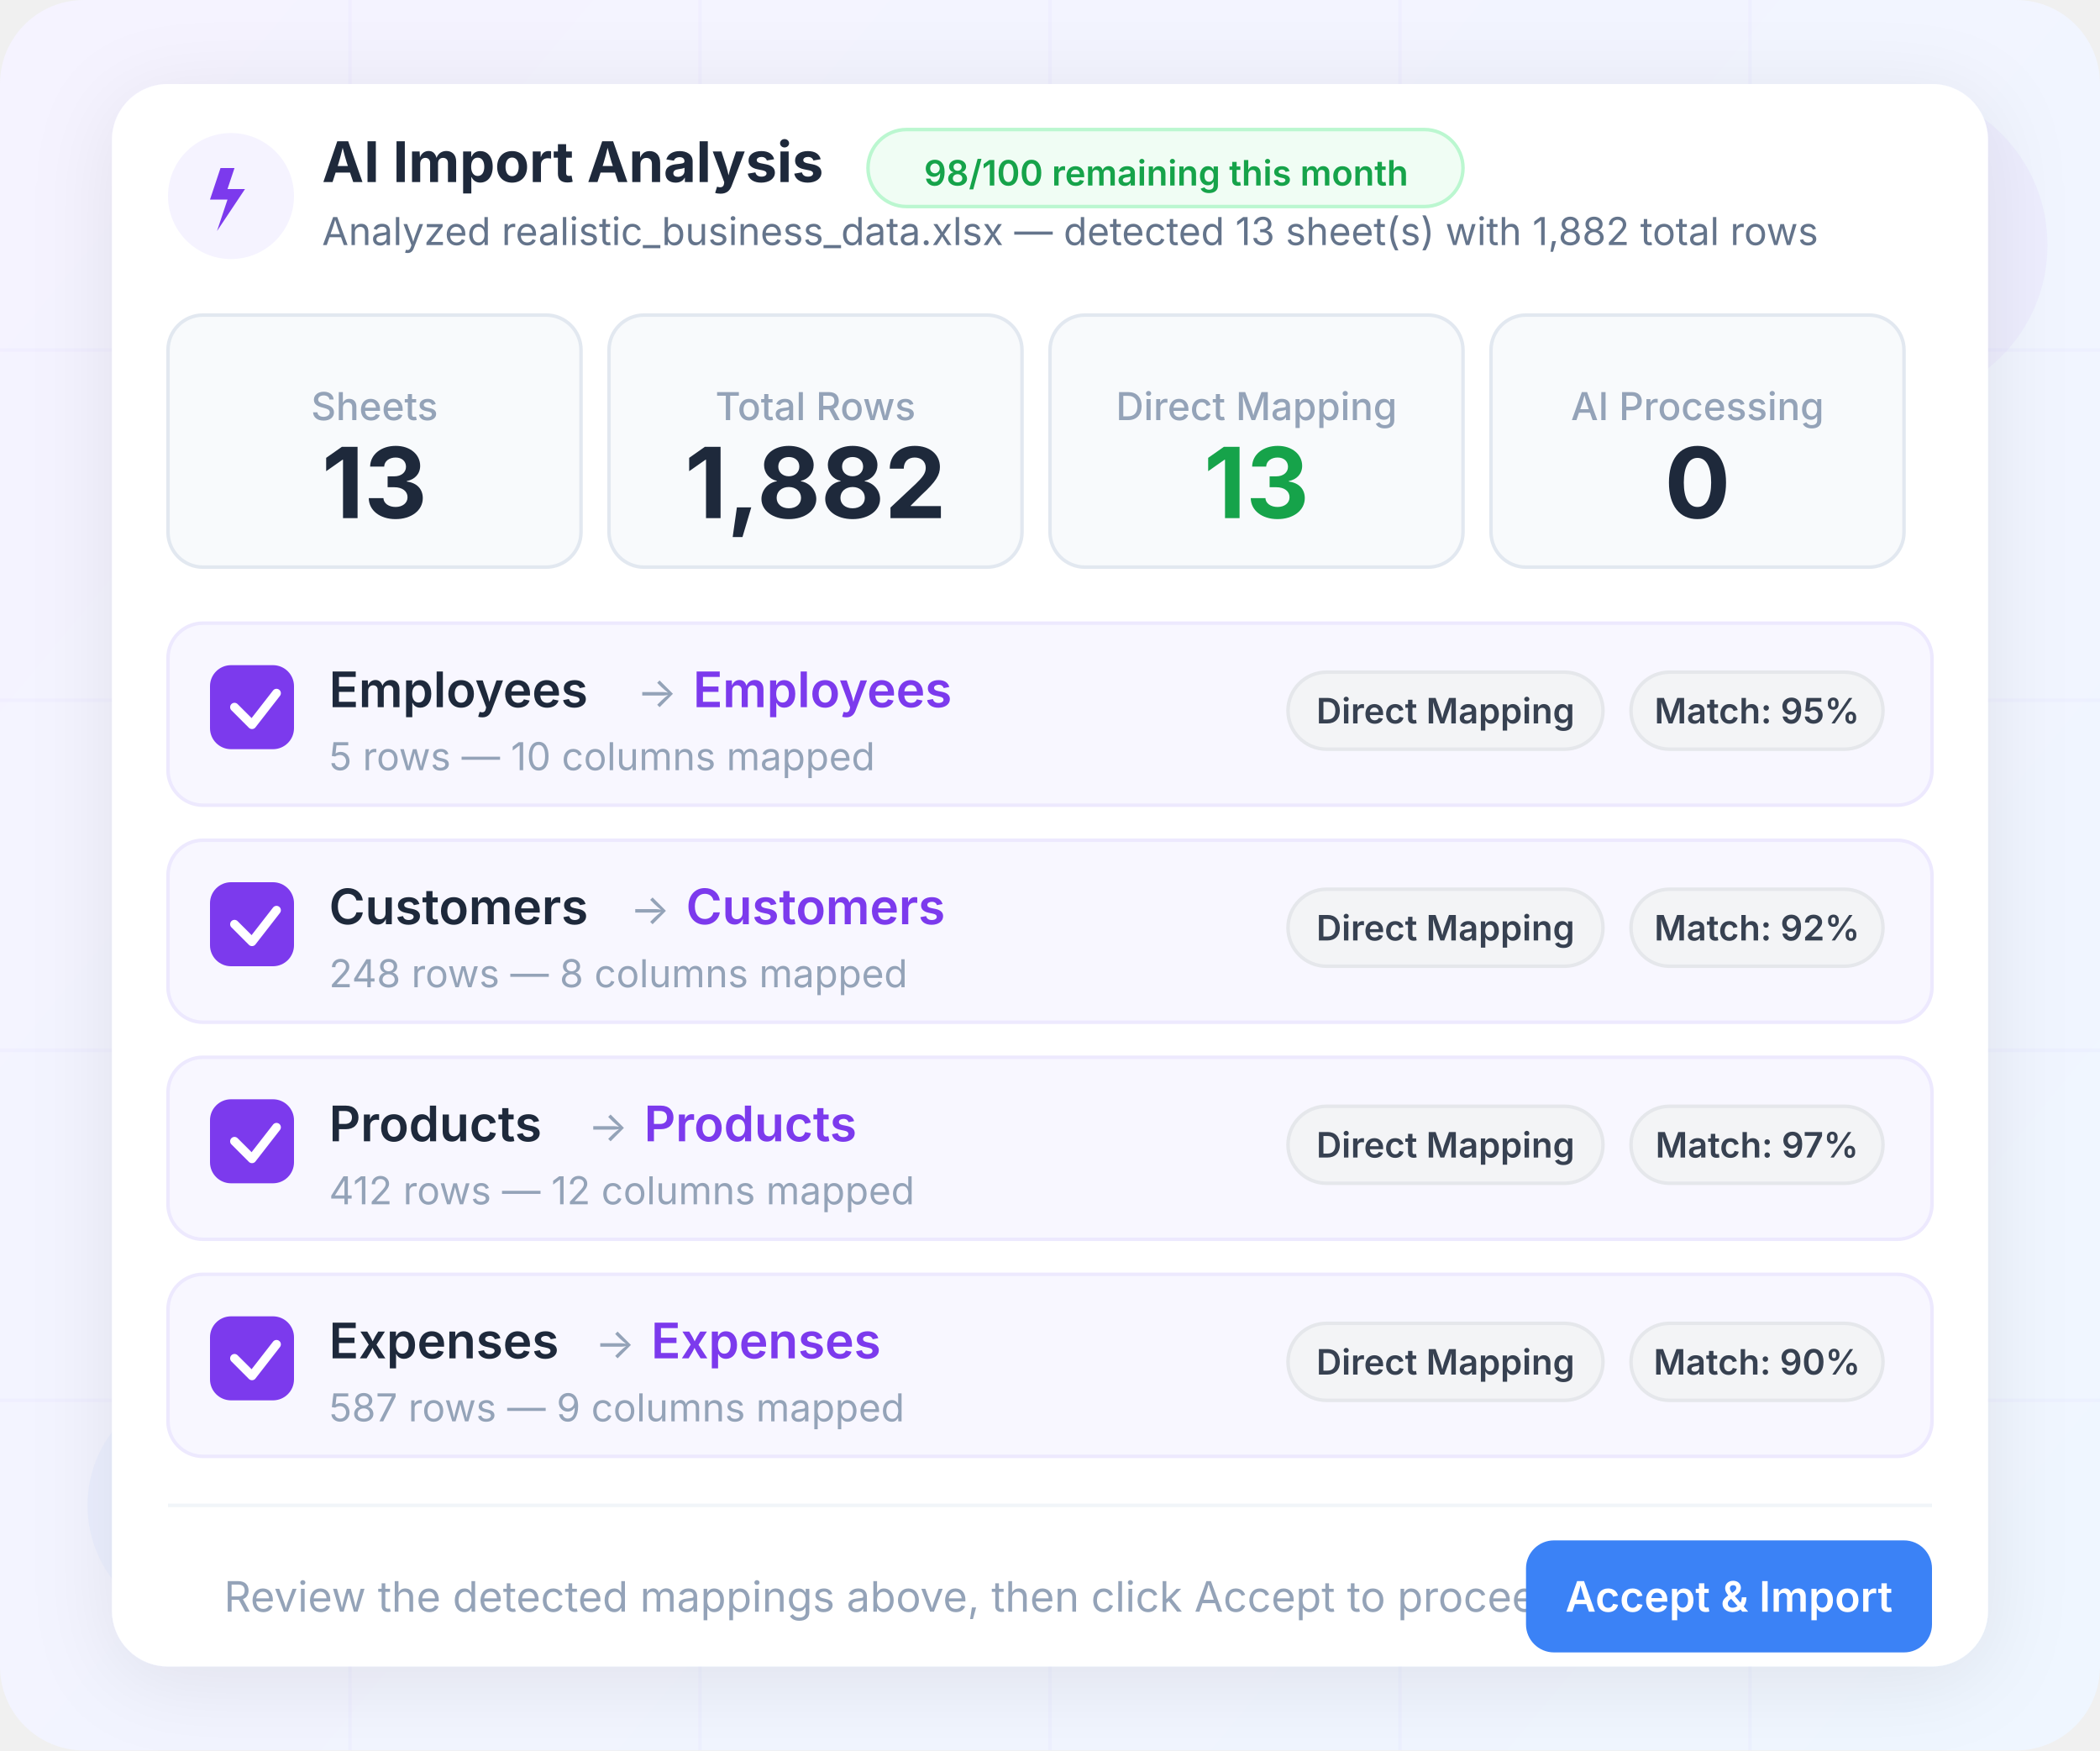
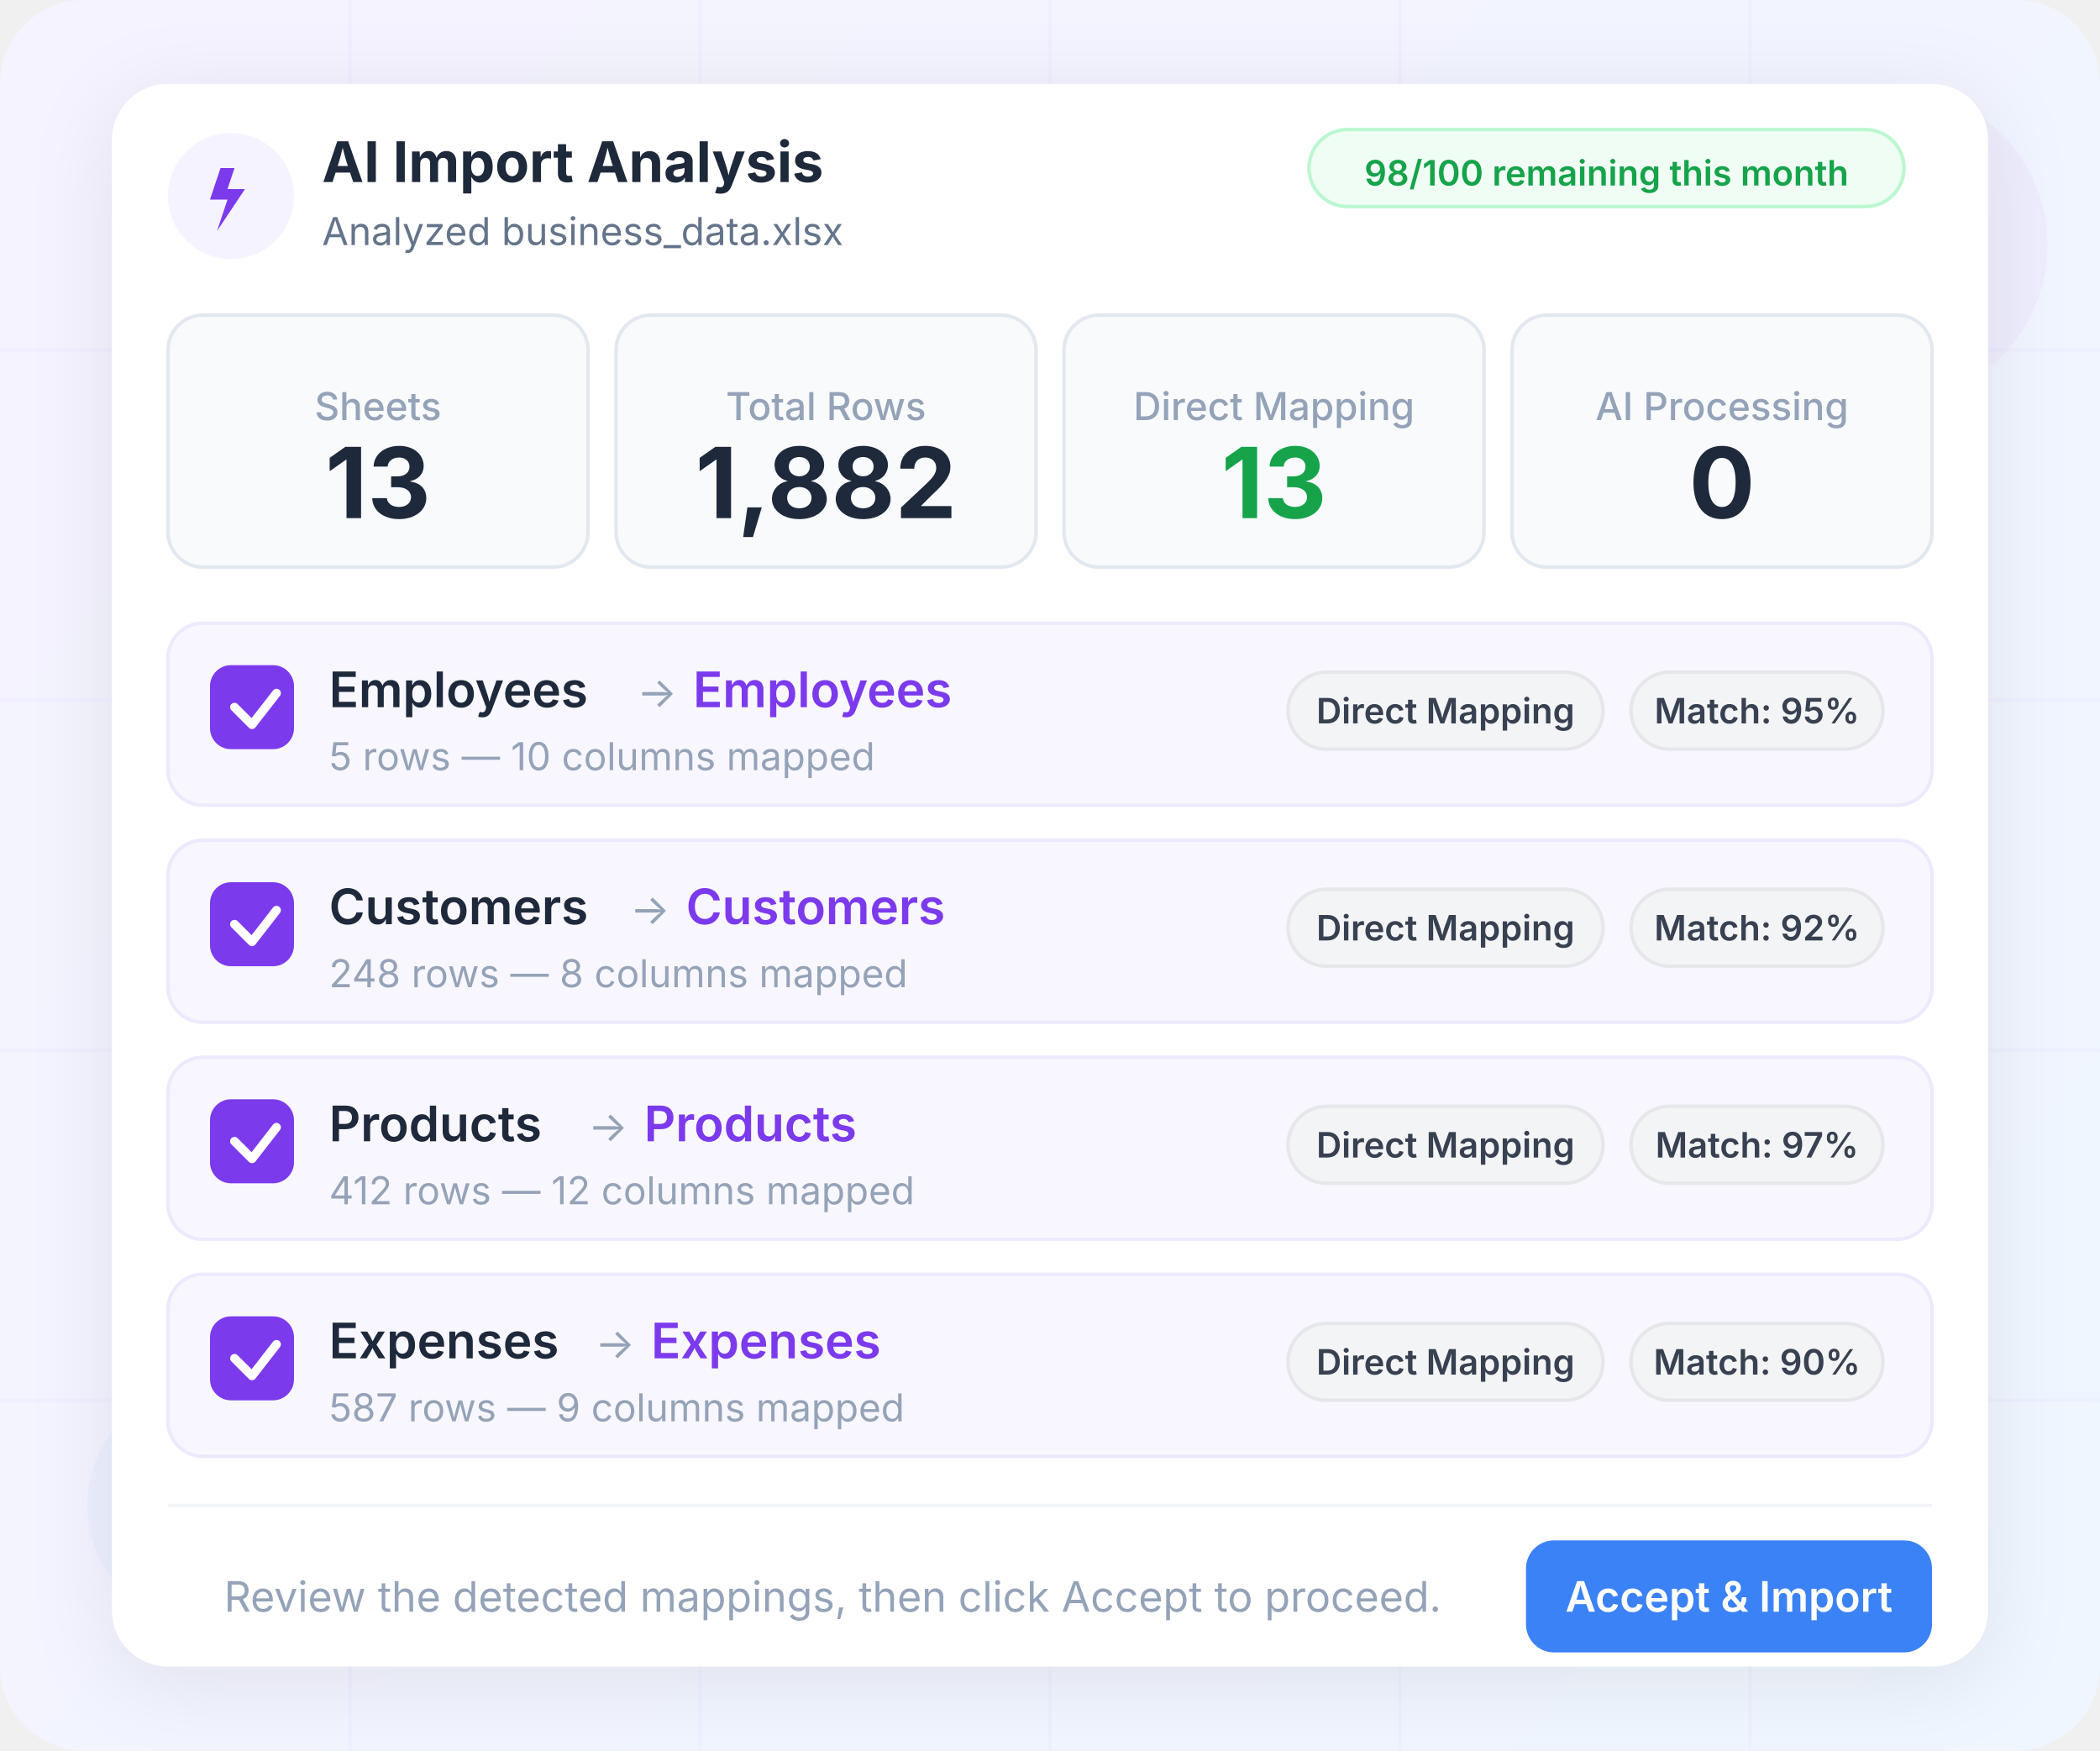
<svg xmlns="http://www.w3.org/2000/svg" viewBox="0 0 600 500" fill="none">
  <defs>
    <linearGradient id="bgGrad" x1="0" y1="0" x2="600" y2="500" gradientUnits="userSpaceOnUse">
      <stop offset="0%" stop-color="#f5f3ff" />
      <stop offset="100%" stop-color="#eff6ff" />
    </linearGradient>
    <filter id="cardShadow" x="-10%" y="-5%" width="120%" height="115%">
      <feDropShadow dx="0" dy="4" stdDeviation="12" flood-color="#000" flood-opacity="0.08" />
    </filter>
  </defs>
  <rect width="600" height="500" rx="24" fill="url(#bgGrad)" />
  <g opacity="0.03" stroke="#7c3aed" stroke-width="1">
    <line x1="0" y1="100" x2="600" y2="100" />
    <line x1="0" y1="200" x2="600" y2="200" />
    <line x1="0" y1="300" x2="600" y2="300" />
    <line x1="0" y1="400" x2="600" y2="400" />
    <line x1="100" y1="0" x2="100" y2="500" />
    <line x1="200" y1="0" x2="200" y2="500" />
    <line x1="300" y1="0" x2="300" y2="500" />
    <line x1="400" y1="0" x2="400" y2="500" />
    <line x1="500" y1="0" x2="500" y2="500" />
  </g>
  <circle cx="540" cy="70" r="45" fill="#7c3aed" opacity="0.04" />
  <circle cx="60" cy="430" r="35" fill="#3b82f6" opacity="0.04" />
  <g filter="url(#cardShadow)">
    <rect x="32" y="24" width="536" height="452" rx="16" fill="white" />
  </g>
  <g>
    <circle cx="66" cy="56" r="18" fill="#f5f3ff" />
    <path d="M63 48 L60 57 L65 57 L62 66 L70 54 L65 54 L67 48 Z" fill="#7c3aed" />
    <text x="92" y="52" font-family="system-ui, -apple-system, sans-serif" font-size="16" font-weight="700" fill="#1e293b">AI Import Analysis</text>
-     <rect x="248" y="37" width="170" height="22" rx="11" fill="#f0fdf4" stroke="#bbf7d0" stroke-width="1" />
-     <text x="264" y="53" font-family="system-ui, -apple-system, sans-serif" font-size="10" font-weight="600" fill="#16a34a">98/100 remaining this month</text>
-     <text x="92" y="70" font-family="system-ui, -apple-system, sans-serif" font-size="11" fill="#64748b">Analyzed realistic_business_data.xlsx — detected 13 sheet(s) with 1,882 total rows</text>
+     <rect x="374" y="37" width="170" height="22" rx="11" fill="#f0fdf4" stroke="#bbf7d0" stroke-width="1" />
+     <text x="459" y="53" font-family="system-ui, -apple-system, sans-serif" font-size="10" font-weight="600" fill="#16a34a" text-anchor="middle">98/100 remaining this month</text>
+     <text x="92" y="70" font-family="system-ui, -apple-system, sans-serif" font-size="11" fill="#64748b">Analyzed business_data.xlsx</text>
  </g>
  <g>
-     <rect x="48" y="90" width="118" height="72" rx="10" fill="#f8fafc" stroke="#e2e8f0" stroke-width="1" />
-     <text x="107" y="120" font-family="system-ui, -apple-system, sans-serif" font-size="11" fill="#94a3b8" font-weight="500" text-anchor="middle">Sheets</text>
-     <text x="107" y="148" font-family="system-ui, -apple-system, sans-serif" font-size="28" font-weight="700" fill="#1e293b" text-anchor="middle">13</text>
-     <rect x="174" y="90" width="118" height="72" rx="10" fill="#f8fafc" stroke="#e2e8f0" stroke-width="1" />
-     <text x="233" y="120" font-family="system-ui, -apple-system, sans-serif" font-size="11" fill="#94a3b8" font-weight="500" text-anchor="middle">Total Rows</text>
-     <text x="233" y="148" font-family="system-ui, -apple-system, sans-serif" font-size="28" font-weight="700" fill="#1e293b" text-anchor="middle">1,882</text>
-     <rect x="300" y="90" width="118" height="72" rx="10" fill="#f8fafc" stroke="#e2e8f0" stroke-width="1" />
-     <text x="359" y="120" font-family="system-ui, -apple-system, sans-serif" font-size="11" fill="#94a3b8" font-weight="500" text-anchor="middle">Direct Mapping</text>
-     <text x="359" y="148" font-family="system-ui, -apple-system, sans-serif" font-size="28" font-weight="700" fill="#16a34a" text-anchor="middle">13</text>
-     <rect x="426" y="90" width="118" height="72" rx="10" fill="#f8fafc" stroke="#e2e8f0" stroke-width="1" />
-     <text x="485" y="120" font-family="system-ui, -apple-system, sans-serif" font-size="11" fill="#94a3b8" font-weight="500" text-anchor="middle">AI Processing</text>
-     <text x="485" y="148" font-family="system-ui, -apple-system, sans-serif" font-size="28" font-weight="700" fill="#1e293b" text-anchor="middle">0</text>
+     <rect x="48" y="90" width="120" height="72" rx="10" fill="#f8fafc" stroke="#e2e8f0" stroke-width="1" />
+     <text x="108" y="120" font-family="system-ui, -apple-system, sans-serif" font-size="11" fill="#94a3b8" font-weight="500" text-anchor="middle">Sheets</text>
+     <text x="108" y="148" font-family="system-ui, -apple-system, sans-serif" font-size="28" font-weight="700" fill="#1e293b" text-anchor="middle">13</text>
+     <rect x="176" y="90" width="120" height="72" rx="10" fill="#f8fafc" stroke="#e2e8f0" stroke-width="1" />
+     <text x="236" y="120" font-family="system-ui, -apple-system, sans-serif" font-size="11" fill="#94a3b8" font-weight="500" text-anchor="middle">Total Rows</text>
+     <text x="236" y="148" font-family="system-ui, -apple-system, sans-serif" font-size="28" font-weight="700" fill="#1e293b" text-anchor="middle">1,882</text>
+     <rect x="304" y="90" width="120" height="72" rx="10" fill="#f8fafc" stroke="#e2e8f0" stroke-width="1" />
+     <text x="364" y="120" font-family="system-ui, -apple-system, sans-serif" font-size="11" fill="#94a3b8" font-weight="500" text-anchor="middle">Direct Mapping</text>
+     <text x="364" y="148" font-family="system-ui, -apple-system, sans-serif" font-size="28" font-weight="700" fill="#16a34a" text-anchor="middle">13</text>
+     <rect x="432" y="90" width="120" height="72" rx="10" fill="#f8fafc" stroke="#e2e8f0" stroke-width="1" />
+     <text x="492" y="120" font-family="system-ui, -apple-system, sans-serif" font-size="11" fill="#94a3b8" font-weight="500" text-anchor="middle">AI Processing</text>
+     <text x="492" y="148" font-family="system-ui, -apple-system, sans-serif" font-size="28" font-weight="700" fill="#1e293b" text-anchor="middle">0</text>
  </g>
  <rect x="48" y="178" width="504" height="52" rx="10" fill="#f8f7ff" stroke="#ede9fe" stroke-width="1" />
  <rect x="60" y="190" width="24" height="24" rx="6" fill="#7c3aed" />
  <polyline points="67,202 72,207 79,198" fill="none" stroke="white" stroke-width="2.5" stroke-linecap="round" stroke-linejoin="round" />
  <text x="94" y="202" font-family="system-ui, -apple-system, sans-serif" font-size="14" font-weight="600" fill="#1e293b">Employees</text>
  <text x="182" y="202" font-family="system-ui, -apple-system, sans-serif" font-size="12" fill="#94a3b8">→</text>
  <text x="198" y="202" font-family="system-ui, -apple-system, sans-serif" font-size="14" font-weight="600" fill="#7c3aed">Employees</text>
  <text x="94" y="220" font-family="system-ui, -apple-system, sans-serif" font-size="11" fill="#94a3b8">5 rows — 10 columns mapped</text>
  <rect x="368" y="192" width="90" height="22" rx="11" fill="#f3f4f6" stroke="#e5e7eb" stroke-width="1" />
  <text x="413" y="203" font-family="system-ui, -apple-system, sans-serif" font-size="10" font-weight="600" fill="#374151" text-anchor="middle" dominant-baseline="central">Direct Mapping</text>
  <rect x="466" y="192" width="72" height="22" rx="11" fill="#f3f4f6" stroke="#e5e7eb" stroke-width="1" />
  <text x="502" y="203" font-family="system-ui, -apple-system, sans-serif" font-size="10" font-weight="600" fill="#374151" text-anchor="middle" dominant-baseline="central">Match: 95%</text>
  <rect x="48" y="240" width="504" height="52" rx="10" fill="#f8f7ff" stroke="#ede9fe" stroke-width="1" />
  <rect x="60" y="252" width="24" height="24" rx="6" fill="#7c3aed" />
  <polyline points="67,264 72,269 79,260" fill="none" stroke="white" stroke-width="2.5" stroke-linecap="round" stroke-linejoin="round" />
  <text x="94" y="264" font-family="system-ui, -apple-system, sans-serif" font-size="14" font-weight="600" fill="#1e293b">Customers</text>
  <text x="180" y="264" font-family="system-ui, -apple-system, sans-serif" font-size="12" fill="#94a3b8">→</text>
  <text x="196" y="264" font-family="system-ui, -apple-system, sans-serif" font-size="14" font-weight="600" fill="#7c3aed">Customers</text>
  <text x="94" y="282" font-family="system-ui, -apple-system, sans-serif" font-size="11" fill="#94a3b8">248 rows — 8 columns mapped</text>
  <rect x="368" y="254" width="90" height="22" rx="11" fill="#f3f4f6" stroke="#e5e7eb" stroke-width="1" />
  <text x="413" y="265" font-family="system-ui, -apple-system, sans-serif" font-size="10" font-weight="600" fill="#374151" text-anchor="middle" dominant-baseline="central">Direct Mapping</text>
  <rect x="466" y="254" width="72" height="22" rx="11" fill="#f3f4f6" stroke="#e5e7eb" stroke-width="1" />
  <text x="502" y="265" font-family="system-ui, -apple-system, sans-serif" font-size="10" font-weight="600" fill="#374151" text-anchor="middle" dominant-baseline="central">Match: 92%</text>
  <rect x="48" y="302" width="504" height="52" rx="10" fill="#f8f7ff" stroke="#ede9fe" stroke-width="1" />
  <rect x="60" y="314" width="24" height="24" rx="6" fill="#7c3aed" />
  <polyline points="67,326 72,331 79,322" fill="none" stroke="white" stroke-width="2.5" stroke-linecap="round" stroke-linejoin="round" />
  <text x="94" y="326" font-family="system-ui, -apple-system, sans-serif" font-size="14" font-weight="600" fill="#1e293b">Products</text>
  <text x="168" y="326" font-family="system-ui, -apple-system, sans-serif" font-size="12" fill="#94a3b8">→</text>
  <text x="184" y="326" font-family="system-ui, -apple-system, sans-serif" font-size="14" font-weight="600" fill="#7c3aed">Products</text>
  <text x="94" y="344" font-family="system-ui, -apple-system, sans-serif" font-size="11" fill="#94a3b8">412 rows — 12 columns mapped</text>
  <rect x="368" y="316" width="90" height="22" rx="11" fill="#f3f4f6" stroke="#e5e7eb" stroke-width="1" />
  <text x="413" y="327" font-family="system-ui, -apple-system, sans-serif" font-size="10" font-weight="600" fill="#374151" text-anchor="middle" dominant-baseline="central">Direct Mapping</text>
  <rect x="466" y="316" width="72" height="22" rx="11" fill="#f3f4f6" stroke="#e5e7eb" stroke-width="1" />
  <text x="502" y="327" font-family="system-ui, -apple-system, sans-serif" font-size="10" font-weight="600" fill="#374151" text-anchor="middle" dominant-baseline="central">Match: 97%</text>
  <rect x="48" y="364" width="504" height="52" rx="10" fill="#f8f7ff" stroke="#ede9fe" stroke-width="1" />
  <rect x="60" y="376" width="24" height="24" rx="6" fill="#7c3aed" />
  <polyline points="67,388 72,393 79,384" fill="none" stroke="white" stroke-width="2.5" stroke-linecap="round" stroke-linejoin="round" />
  <text x="94" y="388" font-family="system-ui, -apple-system, sans-serif" font-size="14" font-weight="600" fill="#1e293b">Expenses</text>
  <text x="170" y="388" font-family="system-ui, -apple-system, sans-serif" font-size="12" fill="#94a3b8">→</text>
  <text x="186" y="388" font-family="system-ui, -apple-system, sans-serif" font-size="14" font-weight="600" fill="#7c3aed">Expenses</text>
  <text x="94" y="406" font-family="system-ui, -apple-system, sans-serif" font-size="11" fill="#94a3b8">587 rows — 9 columns mapped</text>
  <rect x="368" y="378" width="90" height="22" rx="11" fill="#f3f4f6" stroke="#e5e7eb" stroke-width="1" />
  <text x="413" y="389" font-family="system-ui, -apple-system, sans-serif" font-size="10" font-weight="600" fill="#374151" text-anchor="middle" dominant-baseline="central">Direct Mapping</text>
  <rect x="466" y="378" width="72" height="22" rx="11" fill="#f3f4f6" stroke="#e5e7eb" stroke-width="1" />
  <text x="502" y="389" font-family="system-ui, -apple-system, sans-serif" font-size="10" font-weight="600" fill="#374151" text-anchor="middle" dominant-baseline="central">Match: 90%</text>
  <line x1="48" y1="430" x2="552" y2="430" stroke="#f1f5f9" stroke-width="1" />
-   <text x="64" y="456" font-family="system-ui, -apple-system, sans-serif" font-size="12" fill="#94a3b8" dominant-baseline="central">Review the detected mappings above, then click Accept to proceed.</text>
+   <text x="64" y="456" font-family="system-ui, -apple-system, sans-serif" font-size="12" fill="#94a3b8" dominant-baseline="central">Review the detected mappings, then click Accept to proceed.</text>
  <rect x="436" y="440" width="116" height="32" rx="8" fill="#3b82f6" />
  <text x="494" y="456" font-family="system-ui, -apple-system, sans-serif" font-size="12" font-weight="600" fill="white" text-anchor="middle" dominant-baseline="central">Accept &amp; Import</text>
</svg>
